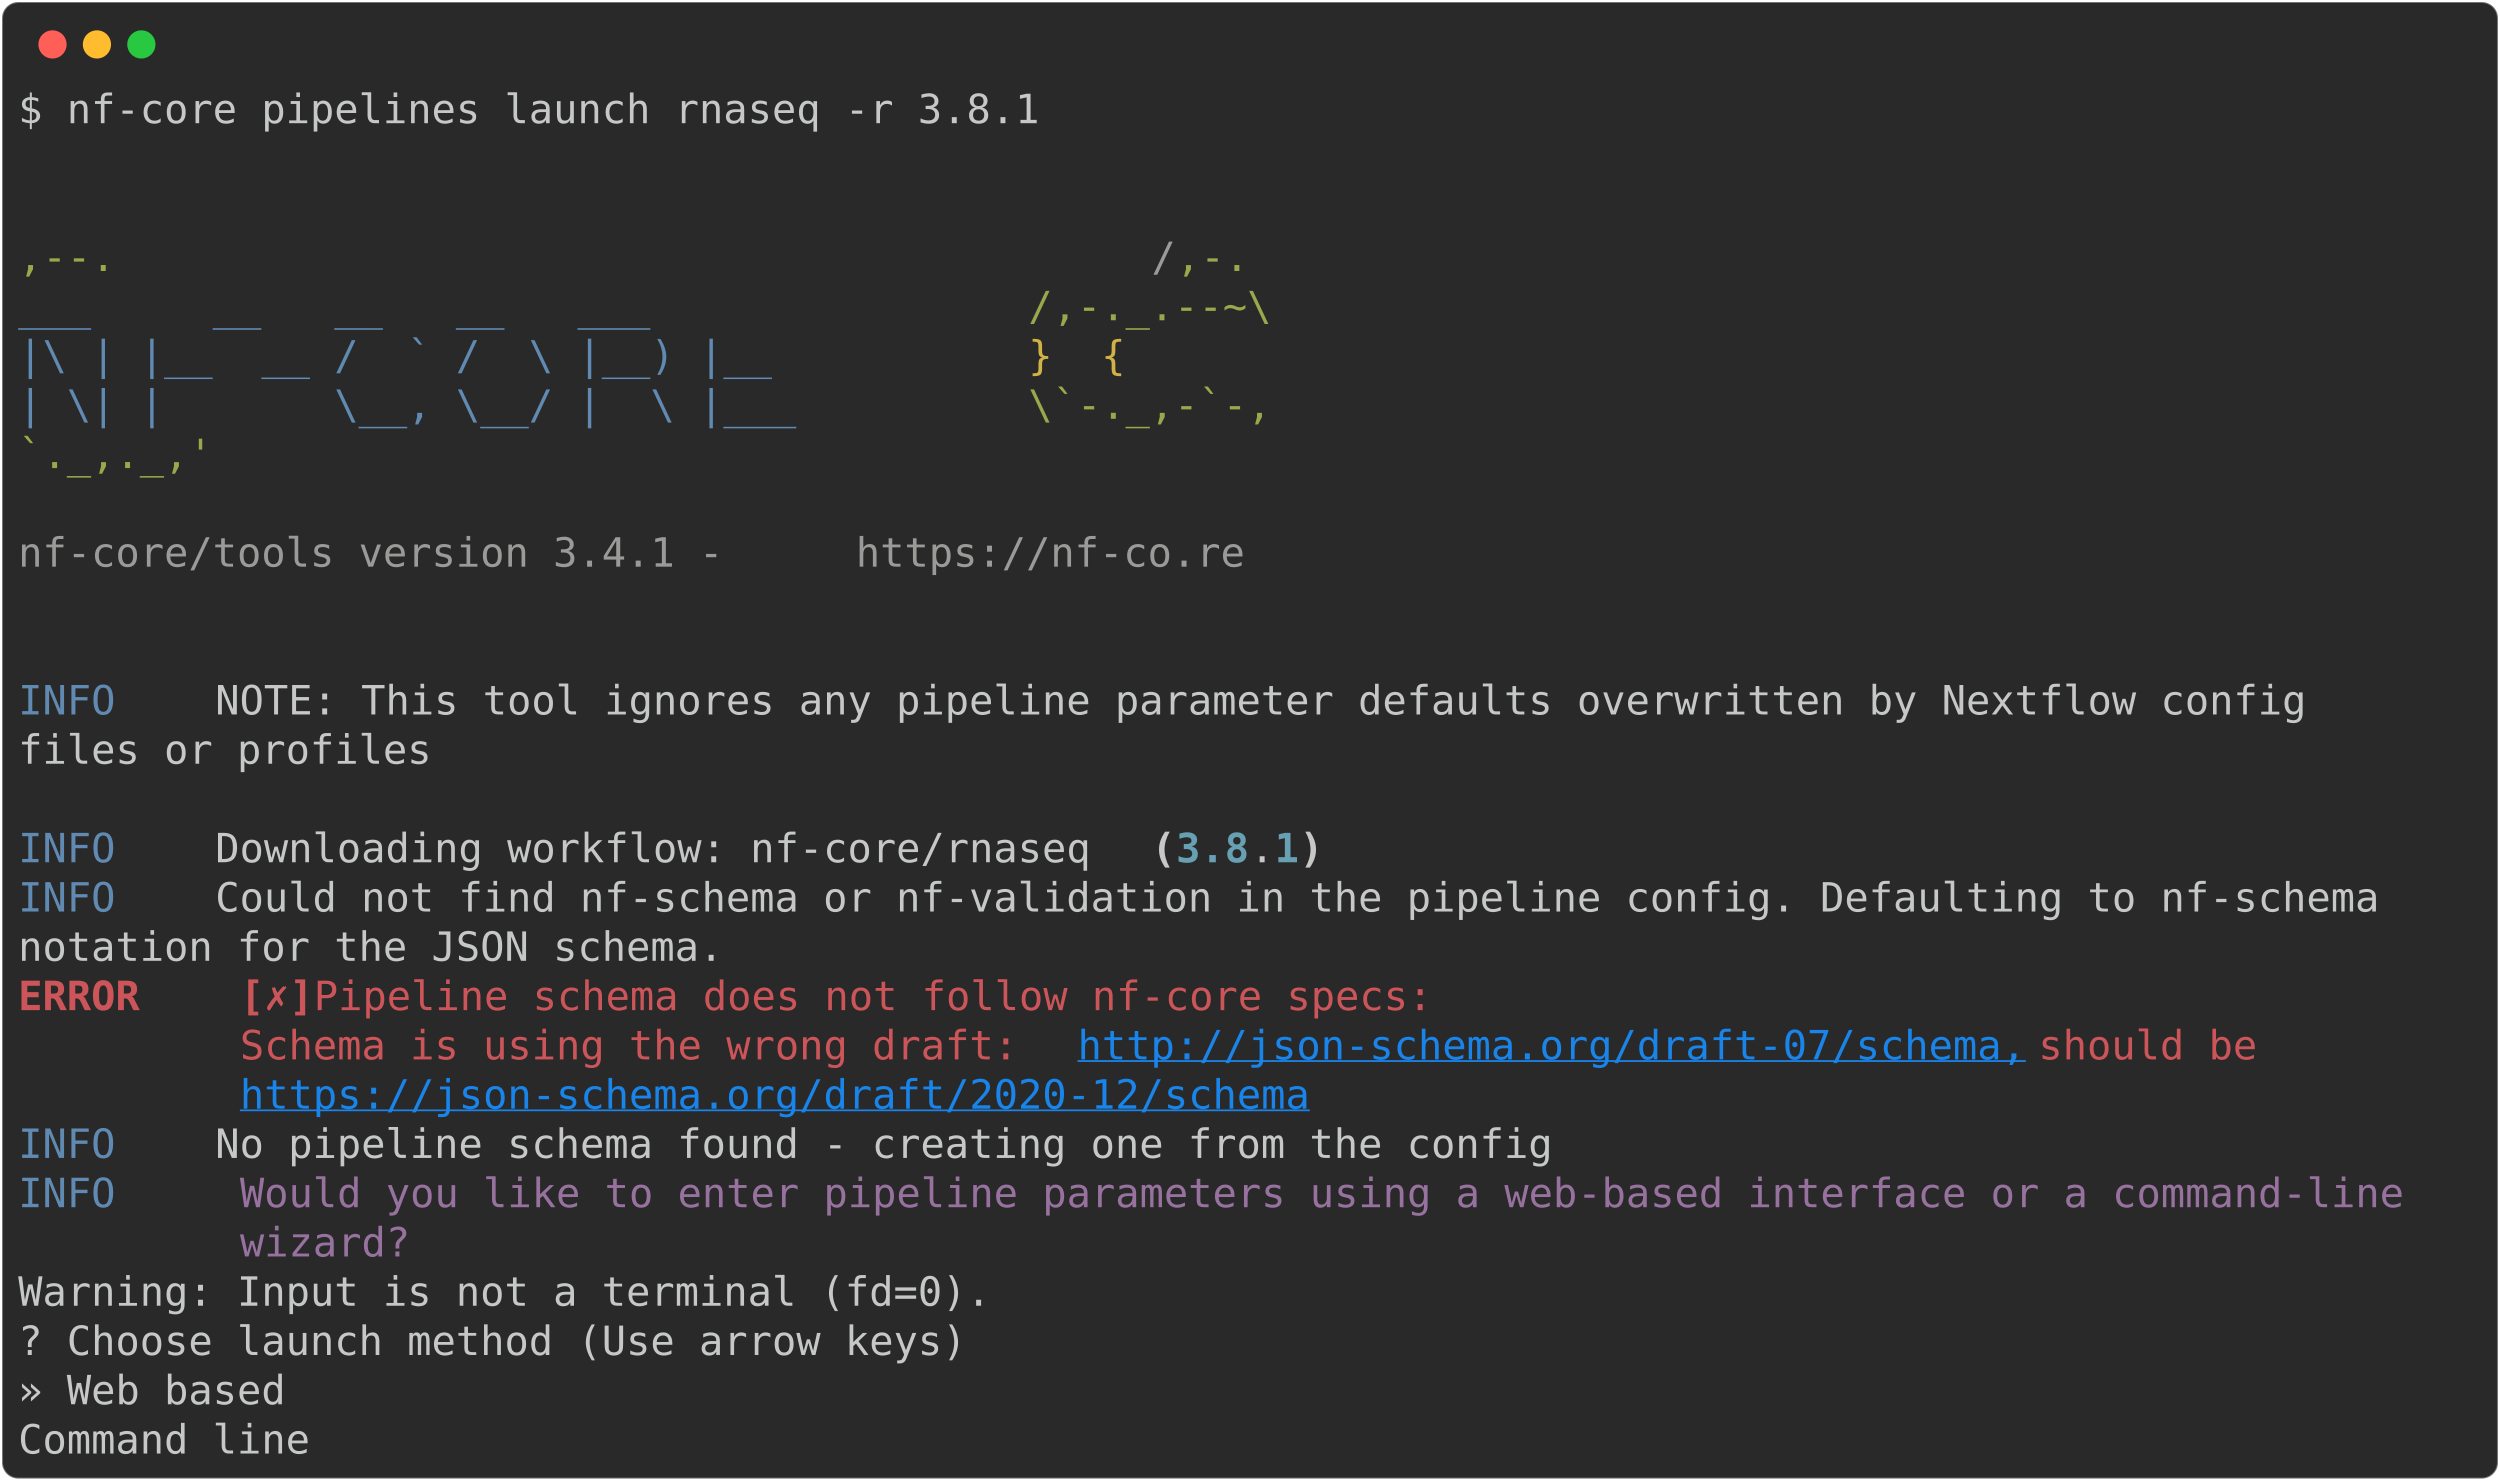
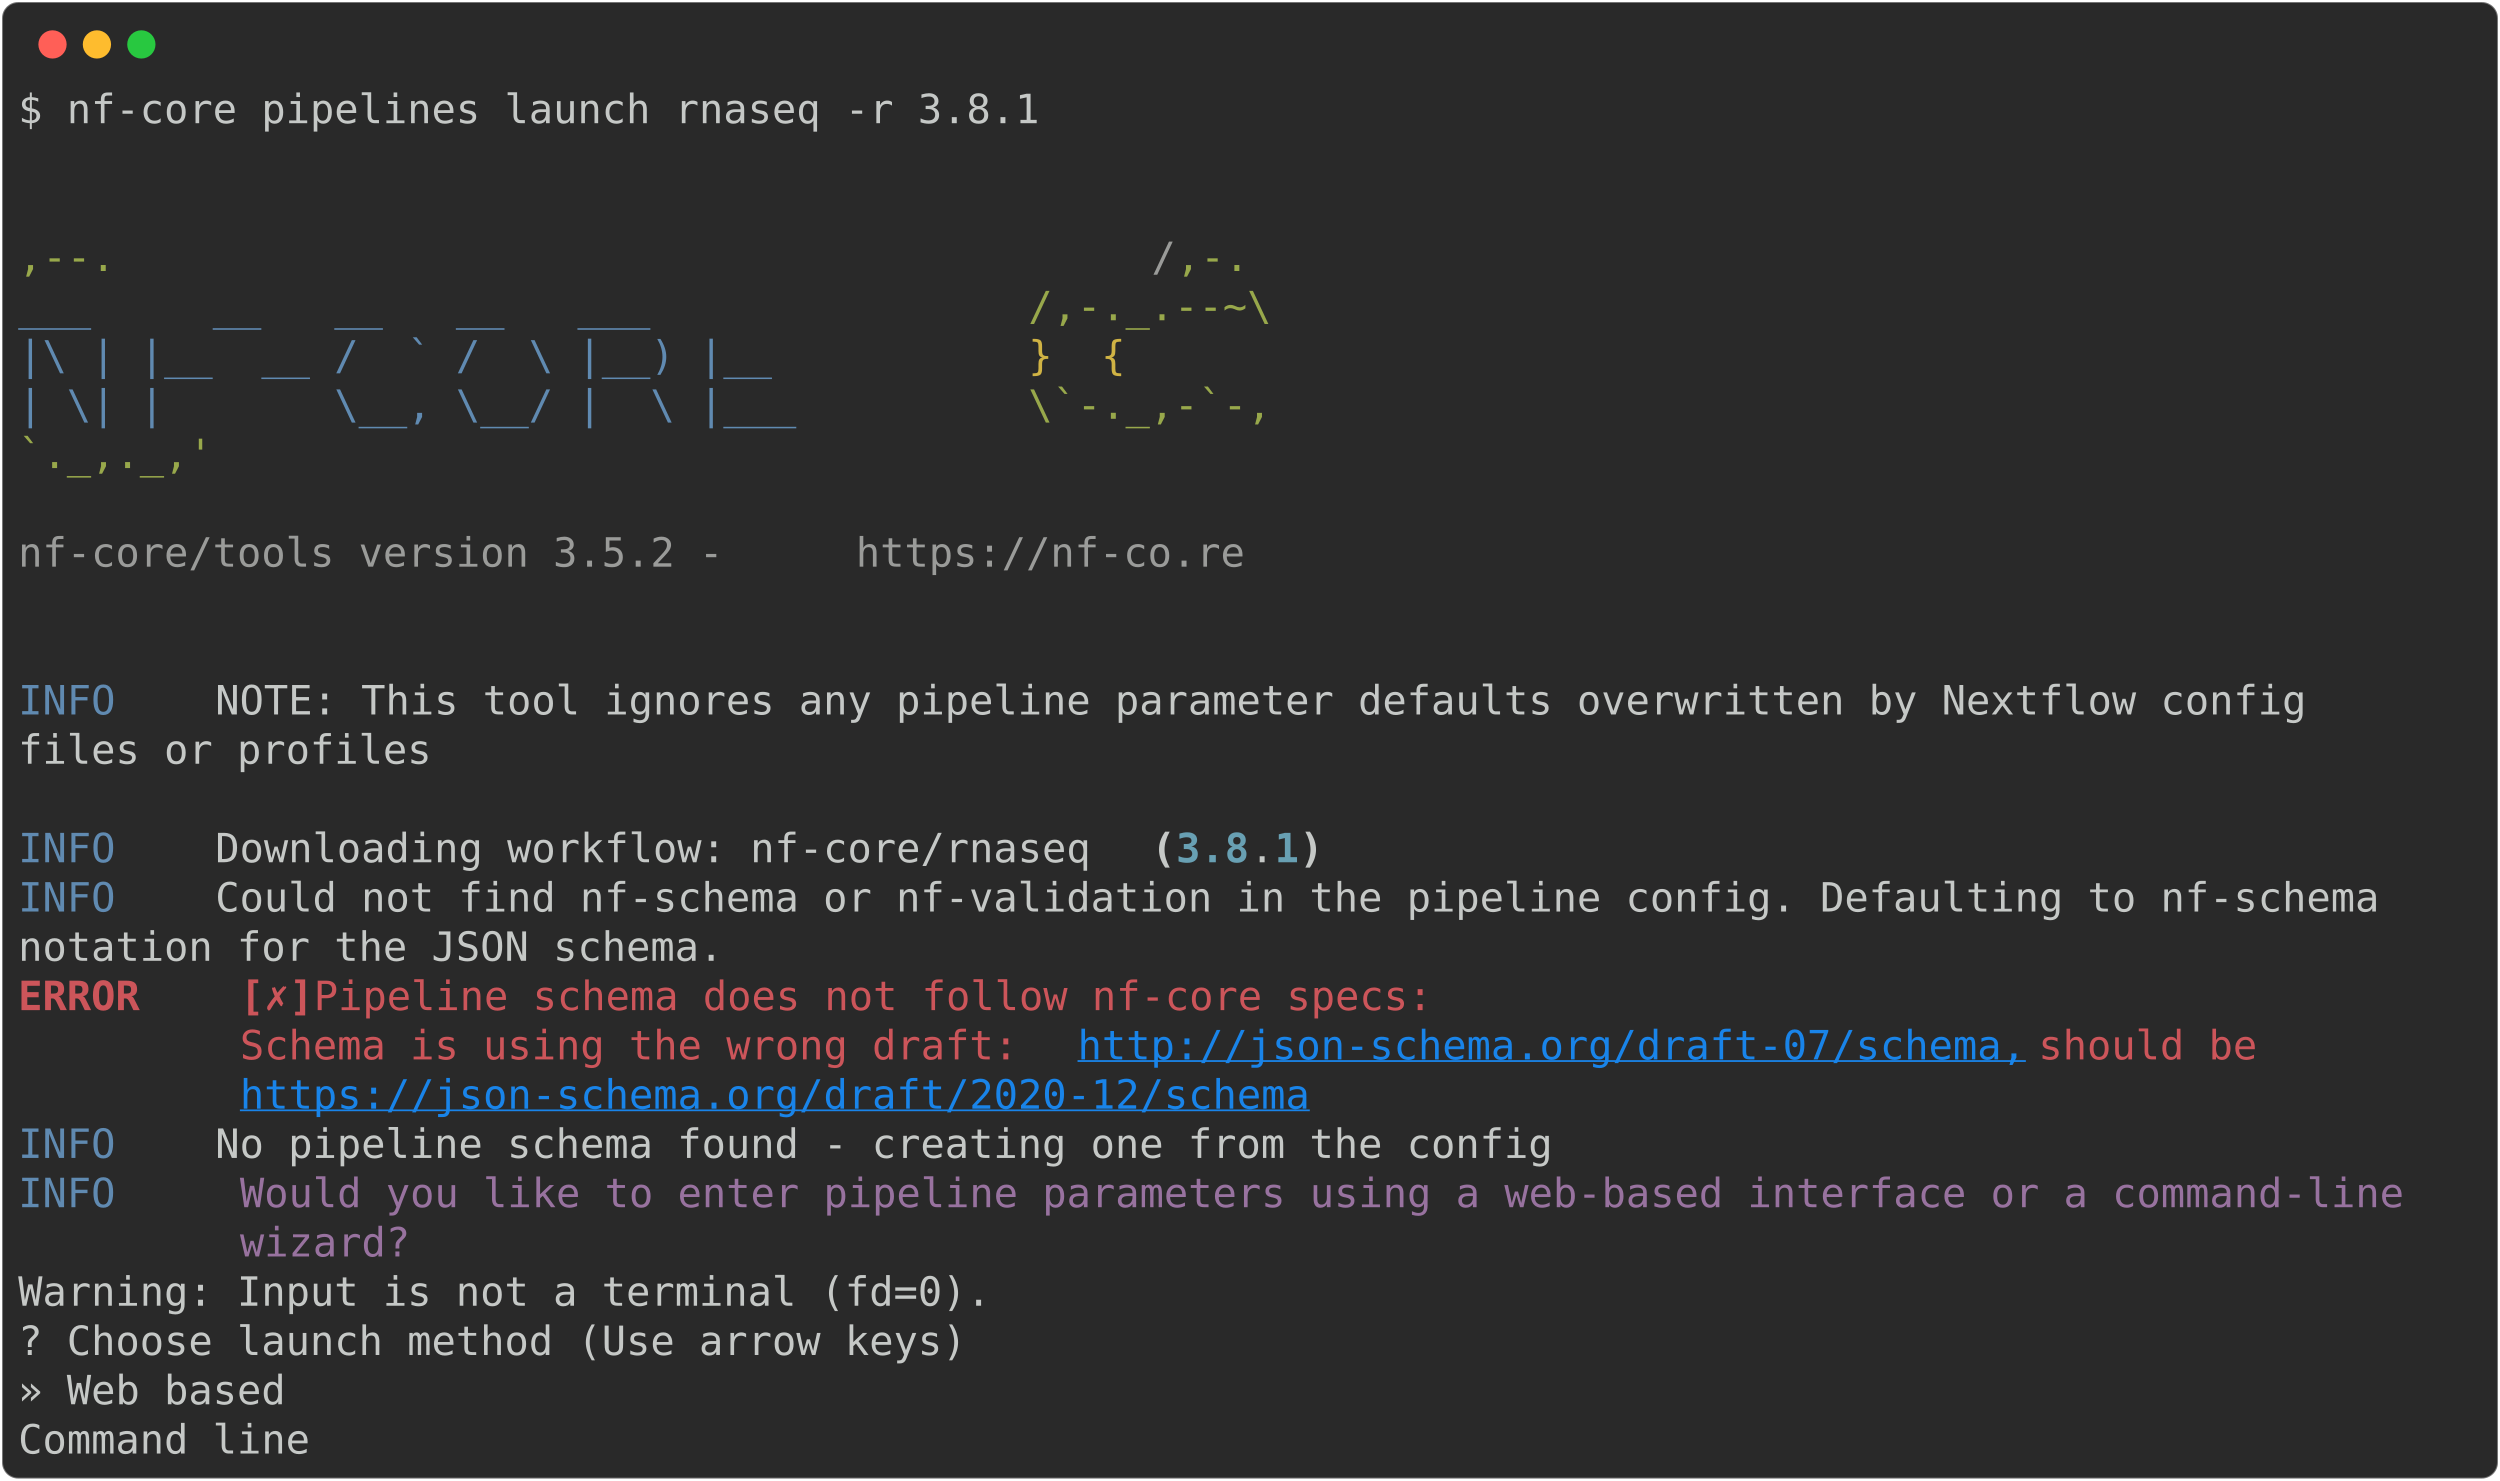
<svg xmlns="http://www.w3.org/2000/svg" class="rich-terminal" viewBox="0 0 1238 733.2">
  <style>

    @font-face {
        font-family: "Fira Code";
        src: local("FiraCode-Regular"),
                url("https://cdnjs.cloudflare.com/ajax/libs/firacode/6.2.0/woff2/FiraCode-Regular.woff2") format("woff2"),
                url("https://cdnjs.cloudflare.com/ajax/libs/firacode/6.2.0/woff/FiraCode-Regular.woff") format("woff");
        font-style: normal;
        font-weight: 400;
    }
    @font-face {
        font-family: "Fira Code";
        src: local("FiraCode-Bold"),
                url("https://cdnjs.cloudflare.com/ajax/libs/firacode/6.2.0/woff2/FiraCode-Bold.woff2") format("woff2"),
                url("https://cdnjs.cloudflare.com/ajax/libs/firacode/6.2.0/woff/FiraCode-Bold.woff") format("woff");
        font-style: bold;
        font-weight: 700;
    }

-     .terminal-2205326851-matrix {
+     .terminal-2679938565-matrix {
        font-family: Fira Code, monospace;
        font-size: 20px;
        line-height: 24.4px;
        font-variant-east-asian: full-width;
    }

-     .terminal-2205326851-title {
+     .terminal-2679938565-title {
        font-size: 18px;
        font-weight: bold;
        font-family: arial;
    }

-     .terminal-2205326851-r1 { fill: #c5c8c6 }
- .terminal-2205326851-r2 { fill: #98a84b }
- .terminal-2205326851-r3 { fill: #9a9b99 }
- .terminal-2205326851-r4 { fill: #608ab1 }
- .terminal-2205326851-r5 { fill: #d0b344 }
- .terminal-2205326851-r6 { fill: #c5c8c6;font-weight: bold }
- .terminal-2205326851-r7 { fill: #68a0b3;font-weight: bold }
- .terminal-2205326851-r8 { fill: #cc555a;font-weight: bold }
- .terminal-2205326851-r9 { fill: #cc555a }
- .terminal-2205326851-r10 { fill: #1984e9;text-decoration: underline; }
- .terminal-2205326851-r11 { fill: #98729f }
+     .terminal-2679938565-r1 { fill: #c5c8c6 }
+ .terminal-2679938565-r2 { fill: #98a84b }
+ .terminal-2679938565-r3 { fill: #9a9b99 }
+ .terminal-2679938565-r4 { fill: #608ab1 }
+ .terminal-2679938565-r5 { fill: #d0b344 }
+ .terminal-2679938565-r6 { fill: #c5c8c6;font-weight: bold }
+ .terminal-2679938565-r7 { fill: #68a0b3;font-weight: bold }
+ .terminal-2679938565-r8 { fill: #cc555a;font-weight: bold }
+ .terminal-2679938565-r9 { fill: #cc555a }
+ .terminal-2679938565-r10 { fill: #1984e9;text-decoration: underline; }
+ .terminal-2679938565-r11 { fill: #98729f }
    </style>
  <defs>
-     <clipPath id="terminal-2205326851-clip-terminal">
+     <clipPath id="terminal-2679938565-clip-terminal">
      <rect x="0" y="0" width="1219.0" height="682.2" />
    </clipPath>
-     <clipPath id="terminal-2205326851-line-0">
+     <clipPath id="terminal-2679938565-line-0">
      <rect x="0" y="1.5" width="1220" height="24.65" />
    </clipPath>
-     <clipPath id="terminal-2205326851-line-1">
+     <clipPath id="terminal-2679938565-line-1">
      <rect x="0" y="25.9" width="1220" height="24.65" />
    </clipPath>
-     <clipPath id="terminal-2205326851-line-2">
+     <clipPath id="terminal-2679938565-line-2">
      <rect x="0" y="50.3" width="1220" height="24.65" />
    </clipPath>
-     <clipPath id="terminal-2205326851-line-3">
+     <clipPath id="terminal-2679938565-line-3">
      <rect x="0" y="74.7" width="1220" height="24.65" />
    </clipPath>
-     <clipPath id="terminal-2205326851-line-4">
+     <clipPath id="terminal-2679938565-line-4">
      <rect x="0" y="99.1" width="1220" height="24.65" />
    </clipPath>
-     <clipPath id="terminal-2205326851-line-5">
+     <clipPath id="terminal-2679938565-line-5">
      <rect x="0" y="123.5" width="1220" height="24.65" />
    </clipPath>
-     <clipPath id="terminal-2205326851-line-6">
+     <clipPath id="terminal-2679938565-line-6">
      <rect x="0" y="147.9" width="1220" height="24.65" />
    </clipPath>
-     <clipPath id="terminal-2205326851-line-7">
+     <clipPath id="terminal-2679938565-line-7">
      <rect x="0" y="172.3" width="1220" height="24.65" />
    </clipPath>
-     <clipPath id="terminal-2205326851-line-8">
+     <clipPath id="terminal-2679938565-line-8">
      <rect x="0" y="196.7" width="1220" height="24.65" />
    </clipPath>
-     <clipPath id="terminal-2205326851-line-9">
+     <clipPath id="terminal-2679938565-line-9">
      <rect x="0" y="221.1" width="1220" height="24.65" />
    </clipPath>
-     <clipPath id="terminal-2205326851-line-10">
+     <clipPath id="terminal-2679938565-line-10">
      <rect x="0" y="245.5" width="1220" height="24.65" />
    </clipPath>
-     <clipPath id="terminal-2205326851-line-11">
+     <clipPath id="terminal-2679938565-line-11">
      <rect x="0" y="269.9" width="1220" height="24.65" />
    </clipPath>
-     <clipPath id="terminal-2205326851-line-12">
+     <clipPath id="terminal-2679938565-line-12">
      <rect x="0" y="294.3" width="1220" height="24.65" />
    </clipPath>
-     <clipPath id="terminal-2205326851-line-13">
+     <clipPath id="terminal-2679938565-line-13">
      <rect x="0" y="318.7" width="1220" height="24.65" />
    </clipPath>
-     <clipPath id="terminal-2205326851-line-14">
+     <clipPath id="terminal-2679938565-line-14">
      <rect x="0" y="343.1" width="1220" height="24.65" />
    </clipPath>
-     <clipPath id="terminal-2205326851-line-15">
+     <clipPath id="terminal-2679938565-line-15">
      <rect x="0" y="367.5" width="1220" height="24.65" />
    </clipPath>
-     <clipPath id="terminal-2205326851-line-16">
+     <clipPath id="terminal-2679938565-line-16">
      <rect x="0" y="391.9" width="1220" height="24.65" />
    </clipPath>
-     <clipPath id="terminal-2205326851-line-17">
+     <clipPath id="terminal-2679938565-line-17">
      <rect x="0" y="416.3" width="1220" height="24.65" />
    </clipPath>
-     <clipPath id="terminal-2205326851-line-18">
+     <clipPath id="terminal-2679938565-line-18">
      <rect x="0" y="440.7" width="1220" height="24.65" />
    </clipPath>
-     <clipPath id="terminal-2205326851-line-19">
+     <clipPath id="terminal-2679938565-line-19">
      <rect x="0" y="465.1" width="1220" height="24.65" />
    </clipPath>
-     <clipPath id="terminal-2205326851-line-20">
+     <clipPath id="terminal-2679938565-line-20">
      <rect x="0" y="489.5" width="1220" height="24.65" />
    </clipPath>
-     <clipPath id="terminal-2205326851-line-21">
+     <clipPath id="terminal-2679938565-line-21">
      <rect x="0" y="513.9" width="1220" height="24.65" />
    </clipPath>
-     <clipPath id="terminal-2205326851-line-22">
+     <clipPath id="terminal-2679938565-line-22">
      <rect x="0" y="538.3" width="1220" height="24.65" />
    </clipPath>
-     <clipPath id="terminal-2205326851-line-23">
+     <clipPath id="terminal-2679938565-line-23">
      <rect x="0" y="562.7" width="1220" height="24.65" />
    </clipPath>
-     <clipPath id="terminal-2205326851-line-24">
+     <clipPath id="terminal-2679938565-line-24">
      <rect x="0" y="587.1" width="1220" height="24.65" />
    </clipPath>
-     <clipPath id="terminal-2205326851-line-25">
+     <clipPath id="terminal-2679938565-line-25">
      <rect x="0" y="611.5" width="1220" height="24.65" />
    </clipPath>
-     <clipPath id="terminal-2205326851-line-26">
+     <clipPath id="terminal-2679938565-line-26">
      <rect x="0" y="635.9" width="1220" height="24.65" />
    </clipPath>
  </defs>
  <rect fill="#292929" stroke="rgba(255,255,255,0.35)" stroke-width="1" x="1" y="1" width="1236" height="731.2" rx="8" />
  <g transform="translate(26,22)">
    <circle cx="0" cy="0" r="7" fill="#ff5f57" />
    <circle cx="22" cy="0" r="7" fill="#febc2e" />
    <circle cx="44" cy="0" r="7" fill="#28c840" />
  </g>
-   <g transform="translate(9, 41)" clip-path="url(#terminal-2205326851-clip-terminal)">
-     <g class="terminal-2205326851-matrix">
-       <text class="terminal-2205326851-r1" x="0" y="20" textLength="512.4" clip-path="url(#terminal-2205326851-line-0)">$ nf-core pipelines launch rnaseq -r 3.8.1</text>
-       <text class="terminal-2205326851-r1" x="1220" y="20" textLength="12.2" clip-path="url(#terminal-2205326851-line-0)">
- </text>
-       <text class="terminal-2205326851-r1" x="1220" y="44.4" textLength="12.2" clip-path="url(#terminal-2205326851-line-1)">
- </text>
-       <text class="terminal-2205326851-r1" x="1220" y="68.8" textLength="12.2" clip-path="url(#terminal-2205326851-line-2)">
- </text>
-       <text class="terminal-2205326851-r2" x="0" y="93.2" textLength="561.2" clip-path="url(#terminal-2205326851-line-3)">                                          ,--.</text>
-       <text class="terminal-2205326851-r3" x="561.2" y="93.2" textLength="12.2" clip-path="url(#terminal-2205326851-line-3)">/</text>
-       <text class="terminal-2205326851-r2" x="573.4" y="93.2" textLength="36.6" clip-path="url(#terminal-2205326851-line-3)">,-.</text>
-       <text class="terminal-2205326851-r1" x="1220" y="93.2" textLength="12.2" clip-path="url(#terminal-2205326851-line-3)">
- </text>
-       <text class="terminal-2205326851-r4" x="0" y="117.6" textLength="500.2" clip-path="url(#terminal-2205326851-line-4)">          ___     __   __   __   ___     </text>
-       <text class="terminal-2205326851-r2" x="500.2" y="117.6" textLength="134.2" clip-path="url(#terminal-2205326851-line-4)">/,-._.--~\ </text>
-       <text class="terminal-2205326851-r1" x="1220" y="117.6" textLength="12.2" clip-path="url(#terminal-2205326851-line-4)">
- </text>
-       <text class="terminal-2205326851-r4" x="0" y="142" textLength="500.2" clip-path="url(#terminal-2205326851-line-5)">    |\ | |__  __ /  ` /  \ |__) |__      </text>
-       <text class="terminal-2205326851-r5" x="500.2" y="142" textLength="85.4" clip-path="url(#terminal-2205326851-line-5)">   }  {</text>
-       <text class="terminal-2205326851-r1" x="1220" y="142" textLength="12.2" clip-path="url(#terminal-2205326851-line-5)">
- </text>
-       <text class="terminal-2205326851-r4" x="0" y="166.4" textLength="500.2" clip-path="url(#terminal-2205326851-line-6)">    | \| |       \__, \__/ |  \ |___     </text>
-       <text class="terminal-2205326851-r2" x="500.2" y="166.4" textLength="122" clip-path="url(#terminal-2205326851-line-6)">\`-._,-`-,</text>
-       <text class="terminal-2205326851-r1" x="1220" y="166.4" textLength="12.2" clip-path="url(#terminal-2205326851-line-6)">
- </text>
-       <text class="terminal-2205326851-r2" x="0" y="190.8" textLength="610" clip-path="url(#terminal-2205326851-line-7)">                                          `._,._,'</text>
-       <text class="terminal-2205326851-r1" x="1220" y="190.8" textLength="12.2" clip-path="url(#terminal-2205326851-line-7)">
- </text>
-       <text class="terminal-2205326851-r1" x="1220" y="215.2" textLength="12.2" clip-path="url(#terminal-2205326851-line-8)">
- </text>
-       <text class="terminal-2205326851-r3" x="0" y="239.6" textLength="414.8" clip-path="url(#terminal-2205326851-line-9)">    nf-core/tools version 3.4.1 - </text>
-       <text class="terminal-2205326851-r3" x="414.8" y="239.6" textLength="195.2" clip-path="url(#terminal-2205326851-line-9)">https://nf-co.re</text>
-       <text class="terminal-2205326851-r1" x="1220" y="239.6" textLength="12.2" clip-path="url(#terminal-2205326851-line-9)">
- </text>
-       <text class="terminal-2205326851-r1" x="1220" y="264" textLength="12.2" clip-path="url(#terminal-2205326851-line-10)">
- </text>
-       <text class="terminal-2205326851-r1" x="1220" y="288.4" textLength="12.2" clip-path="url(#terminal-2205326851-line-11)">
- </text>
-       <text class="terminal-2205326851-r4" x="0" y="312.8" textLength="97.6" clip-path="url(#terminal-2205326851-line-12)">INFO    </text>
-       <text class="terminal-2205326851-r1" x="97.6" y="312.8" textLength="1122.4" clip-path="url(#terminal-2205326851-line-12)"> NOTE: This tool ignores any pipeline parameter defaults overwritten by Nextflow config     </text>
-       <text class="terminal-2205326851-r1" x="1220" y="312.8" textLength="12.2" clip-path="url(#terminal-2205326851-line-12)">
- </text>
-       <text class="terminal-2205326851-r1" x="0" y="337.2" textLength="1220" clip-path="url(#terminal-2205326851-line-13)">         files or profiles                                                                          </text>
-       <text class="terminal-2205326851-r1" x="1220" y="337.2" textLength="12.2" clip-path="url(#terminal-2205326851-line-13)">
- </text>
-       <text class="terminal-2205326851-r1" x="1220" y="361.6" textLength="12.2" clip-path="url(#terminal-2205326851-line-14)">
- </text>
-       <text class="terminal-2205326851-r4" x="0" y="386" textLength="97.6" clip-path="url(#terminal-2205326851-line-15)">INFO    </text>
-       <text class="terminal-2205326851-r1" x="97.6" y="386" textLength="463.6" clip-path="url(#terminal-2205326851-line-15)"> Downloading workflow: nf-core/rnaseq </text>
-       <text class="terminal-2205326851-r6" x="561.2" y="386" textLength="12.2" clip-path="url(#terminal-2205326851-line-15)">(</text>
-       <text class="terminal-2205326851-r7" x="573.4" y="386" textLength="36.6" clip-path="url(#terminal-2205326851-line-15)">3.8</text>
-       <text class="terminal-2205326851-r1" x="610" y="386" textLength="12.2" clip-path="url(#terminal-2205326851-line-15)">.</text>
-       <text class="terminal-2205326851-r7" x="622.2" y="386" textLength="12.2" clip-path="url(#terminal-2205326851-line-15)">1</text>
-       <text class="terminal-2205326851-r6" x="634.4" y="386" textLength="12.2" clip-path="url(#terminal-2205326851-line-15)">)</text>
-       <text class="terminal-2205326851-r1" x="1220" y="386" textLength="12.2" clip-path="url(#terminal-2205326851-line-15)">
- </text>
-       <text class="terminal-2205326851-r4" x="0" y="410.4" textLength="97.6" clip-path="url(#terminal-2205326851-line-16)">INFO    </text>
-       <text class="terminal-2205326851-r1" x="97.6" y="410.4" textLength="1122.4" clip-path="url(#terminal-2205326851-line-16)"> Could not find nf-schema or nf-validation in the pipeline config. Defaulting to nf-schema  </text>
-       <text class="terminal-2205326851-r1" x="1220" y="410.4" textLength="12.2" clip-path="url(#terminal-2205326851-line-16)">
- </text>
-       <text class="terminal-2205326851-r1" x="0" y="434.8" textLength="1220" clip-path="url(#terminal-2205326851-line-17)">         notation for the JSON schema.                                                              </text>
-       <text class="terminal-2205326851-r1" x="1220" y="434.8" textLength="12.2" clip-path="url(#terminal-2205326851-line-17)">
- </text>
-       <text class="terminal-2205326851-r8" x="0" y="459.2" textLength="97.6" clip-path="url(#terminal-2205326851-line-18)">ERROR   </text>
-       <text class="terminal-2205326851-r8" x="109.8" y="459.2" textLength="12.2" clip-path="url(#terminal-2205326851-line-18)">[</text>
-       <text class="terminal-2205326851-r9" x="122" y="459.2" textLength="12.2" clip-path="url(#terminal-2205326851-line-18)">✗</text>
-       <text class="terminal-2205326851-r8" x="134.2" y="459.2" textLength="12.2" clip-path="url(#terminal-2205326851-line-18)">]</text>
-       <text class="terminal-2205326851-r9" x="146.4" y="459.2" textLength="573.4" clip-path="url(#terminal-2205326851-line-18)"> Pipeline schema does not follow nf-core specs:</text>
-       <text class="terminal-2205326851-r1" x="1220" y="459.2" textLength="12.2" clip-path="url(#terminal-2205326851-line-18)">
- </text>
-       <text class="terminal-2205326851-r9" x="109.8" y="483.6" textLength="414.8" clip-path="url(#terminal-2205326851-line-19)"> Schema is using the wrong draft: </text>
-       <text class="terminal-2205326851-r10" x="524.6" y="483.6" textLength="475.8" clip-path="url(#terminal-2205326851-line-19)">http://json-schema.org/draft-07/schema,</text>
-       <text class="terminal-2205326851-r9" x="1000.4" y="483.6" textLength="134.2" clip-path="url(#terminal-2205326851-line-19)"> should be </text>
-       <text class="terminal-2205326851-r1" x="1220" y="483.6" textLength="12.2" clip-path="url(#terminal-2205326851-line-19)">
- </text>
-       <text class="terminal-2205326851-r10" x="109.8" y="508" textLength="536.8" clip-path="url(#terminal-2205326851-line-20)">https://json-schema.org/draft/2020-12/schema</text>
-       <text class="terminal-2205326851-r1" x="1220" y="508" textLength="12.2" clip-path="url(#terminal-2205326851-line-20)">
- </text>
-       <text class="terminal-2205326851-r4" x="0" y="532.4" textLength="97.6" clip-path="url(#terminal-2205326851-line-21)">INFO    </text>
-       <text class="terminal-2205326851-r1" x="97.6" y="532.4" textLength="1122.4" clip-path="url(#terminal-2205326851-line-21)"> No pipeline schema found - creating one from the config                                    </text>
-       <text class="terminal-2205326851-r1" x="1220" y="532.4" textLength="12.2" clip-path="url(#terminal-2205326851-line-21)">
- </text>
-       <text class="terminal-2205326851-r4" x="0" y="556.8" textLength="97.6" clip-path="url(#terminal-2205326851-line-22)">INFO    </text>
-       <text class="terminal-2205326851-r11" x="109.8" y="556.8" textLength="1098" clip-path="url(#terminal-2205326851-line-22)">Would you like to enter pipeline parameters using a web-based interface or a command-line </text>
-       <text class="terminal-2205326851-r1" x="1220" y="556.8" textLength="12.2" clip-path="url(#terminal-2205326851-line-22)">
- </text>
-       <text class="terminal-2205326851-r11" x="109.8" y="581.2" textLength="85.4" clip-path="url(#terminal-2205326851-line-23)">wizard?</text>
-       <text class="terminal-2205326851-r1" x="1220" y="581.2" textLength="12.2" clip-path="url(#terminal-2205326851-line-23)">
- </text>
-       <text class="terminal-2205326851-r1" x="0" y="605.6" textLength="488" clip-path="url(#terminal-2205326851-line-24)">Warning: Input is not a terminal (fd=0).</text>
-       <text class="terminal-2205326851-r1" x="1220" y="605.6" textLength="12.2" clip-path="url(#terminal-2205326851-line-24)">
- </text>
-       <text class="terminal-2205326851-r1" x="0" y="630" textLength="475.8" clip-path="url(#terminal-2205326851-line-25)">? Choose launch method (Use arrow keys)</text>
-       <text class="terminal-2205326851-r1" x="1220" y="630" textLength="12.2" clip-path="url(#terminal-2205326851-line-25)">
- </text>
-       <text class="terminal-2205326851-r1" x="0" y="654.4" textLength="146.4" clip-path="url(#terminal-2205326851-line-26)"> » Web based</text>
-       <text class="terminal-2205326851-r1" x="1220" y="654.4" textLength="12.2" clip-path="url(#terminal-2205326851-line-26)">
- </text>
-       <text class="terminal-2205326851-r1" x="0" y="678.8" textLength="183" clip-path="url(#terminal-2205326851-line-27)">   Command line</text>
-       <text class="terminal-2205326851-r1" x="1220" y="678.8" textLength="12.2" clip-path="url(#terminal-2205326851-line-27)">
+   <g transform="translate(9, 41)" clip-path="url(#terminal-2679938565-clip-terminal)">
+     <g class="terminal-2679938565-matrix">
+       <text class="terminal-2679938565-r1" x="0" y="20" textLength="512.4" clip-path="url(#terminal-2679938565-line-0)">$ nf-core pipelines launch rnaseq -r 3.8.1</text>
+       <text class="terminal-2679938565-r1" x="1220" y="20" textLength="12.2" clip-path="url(#terminal-2679938565-line-0)">
+ </text>
+       <text class="terminal-2679938565-r1" x="1220" y="44.4" textLength="12.2" clip-path="url(#terminal-2679938565-line-1)">
+ </text>
+       <text class="terminal-2679938565-r1" x="1220" y="68.8" textLength="12.2" clip-path="url(#terminal-2679938565-line-2)">
+ </text>
+       <text class="terminal-2679938565-r2" x="0" y="93.2" textLength="561.2" clip-path="url(#terminal-2679938565-line-3)">                                          ,--.</text>
+       <text class="terminal-2679938565-r3" x="561.2" y="93.2" textLength="12.2" clip-path="url(#terminal-2679938565-line-3)">/</text>
+       <text class="terminal-2679938565-r2" x="573.4" y="93.2" textLength="36.6" clip-path="url(#terminal-2679938565-line-3)">,-.</text>
+       <text class="terminal-2679938565-r1" x="1220" y="93.2" textLength="12.2" clip-path="url(#terminal-2679938565-line-3)">
+ </text>
+       <text class="terminal-2679938565-r4" x="0" y="117.6" textLength="500.2" clip-path="url(#terminal-2679938565-line-4)">          ___     __   __   __   ___     </text>
+       <text class="terminal-2679938565-r2" x="500.2" y="117.6" textLength="134.2" clip-path="url(#terminal-2679938565-line-4)">/,-._.--~\ </text>
+       <text class="terminal-2679938565-r1" x="1220" y="117.6" textLength="12.2" clip-path="url(#terminal-2679938565-line-4)">
+ </text>
+       <text class="terminal-2679938565-r4" x="0" y="142" textLength="500.2" clip-path="url(#terminal-2679938565-line-5)">    |\ | |__  __ /  ` /  \ |__) |__      </text>
+       <text class="terminal-2679938565-r5" x="500.2" y="142" textLength="85.4" clip-path="url(#terminal-2679938565-line-5)">   }  {</text>
+       <text class="terminal-2679938565-r1" x="1220" y="142" textLength="12.2" clip-path="url(#terminal-2679938565-line-5)">
+ </text>
+       <text class="terminal-2679938565-r4" x="0" y="166.4" textLength="500.2" clip-path="url(#terminal-2679938565-line-6)">    | \| |       \__, \__/ |  \ |___     </text>
+       <text class="terminal-2679938565-r2" x="500.2" y="166.4" textLength="122" clip-path="url(#terminal-2679938565-line-6)">\`-._,-`-,</text>
+       <text class="terminal-2679938565-r1" x="1220" y="166.4" textLength="12.2" clip-path="url(#terminal-2679938565-line-6)">
+ </text>
+       <text class="terminal-2679938565-r2" x="0" y="190.8" textLength="610" clip-path="url(#terminal-2679938565-line-7)">                                          `._,._,'</text>
+       <text class="terminal-2679938565-r1" x="1220" y="190.8" textLength="12.2" clip-path="url(#terminal-2679938565-line-7)">
+ </text>
+       <text class="terminal-2679938565-r1" x="1220" y="215.2" textLength="12.2" clip-path="url(#terminal-2679938565-line-8)">
+ </text>
+       <text class="terminal-2679938565-r3" x="0" y="239.6" textLength="414.8" clip-path="url(#terminal-2679938565-line-9)">    nf-core/tools version 3.5.2 - </text>
+       <text class="terminal-2679938565-r3" x="414.8" y="239.6" textLength="195.2" clip-path="url(#terminal-2679938565-line-9)">https://nf-co.re</text>
+       <text class="terminal-2679938565-r1" x="1220" y="239.6" textLength="12.2" clip-path="url(#terminal-2679938565-line-9)">
+ </text>
+       <text class="terminal-2679938565-r1" x="1220" y="264" textLength="12.2" clip-path="url(#terminal-2679938565-line-10)">
+ </text>
+       <text class="terminal-2679938565-r1" x="1220" y="288.4" textLength="12.2" clip-path="url(#terminal-2679938565-line-11)">
+ </text>
+       <text class="terminal-2679938565-r4" x="0" y="312.8" textLength="97.6" clip-path="url(#terminal-2679938565-line-12)">INFO    </text>
+       <text class="terminal-2679938565-r1" x="97.6" y="312.8" textLength="1122.4" clip-path="url(#terminal-2679938565-line-12)"> NOTE: This tool ignores any pipeline parameter defaults overwritten by Nextflow config     </text>
+       <text class="terminal-2679938565-r1" x="1220" y="312.8" textLength="12.2" clip-path="url(#terminal-2679938565-line-12)">
+ </text>
+       <text class="terminal-2679938565-r1" x="0" y="337.2" textLength="1220" clip-path="url(#terminal-2679938565-line-13)">         files or profiles                                                                          </text>
+       <text class="terminal-2679938565-r1" x="1220" y="337.2" textLength="12.2" clip-path="url(#terminal-2679938565-line-13)">
+ </text>
+       <text class="terminal-2679938565-r1" x="1220" y="361.6" textLength="12.2" clip-path="url(#terminal-2679938565-line-14)">
+ </text>
+       <text class="terminal-2679938565-r4" x="0" y="386" textLength="97.6" clip-path="url(#terminal-2679938565-line-15)">INFO    </text>
+       <text class="terminal-2679938565-r1" x="97.6" y="386" textLength="463.6" clip-path="url(#terminal-2679938565-line-15)"> Downloading workflow: nf-core/rnaseq </text>
+       <text class="terminal-2679938565-r6" x="561.2" y="386" textLength="12.2" clip-path="url(#terminal-2679938565-line-15)">(</text>
+       <text class="terminal-2679938565-r7" x="573.4" y="386" textLength="36.6" clip-path="url(#terminal-2679938565-line-15)">3.8</text>
+       <text class="terminal-2679938565-r1" x="610" y="386" textLength="12.2" clip-path="url(#terminal-2679938565-line-15)">.</text>
+       <text class="terminal-2679938565-r7" x="622.2" y="386" textLength="12.2" clip-path="url(#terminal-2679938565-line-15)">1</text>
+       <text class="terminal-2679938565-r6" x="634.4" y="386" textLength="12.2" clip-path="url(#terminal-2679938565-line-15)">)</text>
+       <text class="terminal-2679938565-r1" x="1220" y="386" textLength="12.2" clip-path="url(#terminal-2679938565-line-15)">
+ </text>
+       <text class="terminal-2679938565-r4" x="0" y="410.4" textLength="97.6" clip-path="url(#terminal-2679938565-line-16)">INFO    </text>
+       <text class="terminal-2679938565-r1" x="97.6" y="410.4" textLength="1122.4" clip-path="url(#terminal-2679938565-line-16)"> Could not find nf-schema or nf-validation in the pipeline config. Defaulting to nf-schema  </text>
+       <text class="terminal-2679938565-r1" x="1220" y="410.4" textLength="12.2" clip-path="url(#terminal-2679938565-line-16)">
+ </text>
+       <text class="terminal-2679938565-r1" x="0" y="434.8" textLength="1220" clip-path="url(#terminal-2679938565-line-17)">         notation for the JSON schema.                                                              </text>
+       <text class="terminal-2679938565-r1" x="1220" y="434.8" textLength="12.2" clip-path="url(#terminal-2679938565-line-17)">
+ </text>
+       <text class="terminal-2679938565-r8" x="0" y="459.2" textLength="97.6" clip-path="url(#terminal-2679938565-line-18)">ERROR   </text>
+       <text class="terminal-2679938565-r8" x="109.8" y="459.2" textLength="12.2" clip-path="url(#terminal-2679938565-line-18)">[</text>
+       <text class="terminal-2679938565-r9" x="122" y="459.2" textLength="12.2" clip-path="url(#terminal-2679938565-line-18)">✗</text>
+       <text class="terminal-2679938565-r8" x="134.2" y="459.2" textLength="12.2" clip-path="url(#terminal-2679938565-line-18)">]</text>
+       <text class="terminal-2679938565-r9" x="146.4" y="459.2" textLength="573.4" clip-path="url(#terminal-2679938565-line-18)"> Pipeline schema does not follow nf-core specs:</text>
+       <text class="terminal-2679938565-r1" x="1220" y="459.2" textLength="12.2" clip-path="url(#terminal-2679938565-line-18)">
+ </text>
+       <text class="terminal-2679938565-r9" x="109.8" y="483.6" textLength="414.8" clip-path="url(#terminal-2679938565-line-19)"> Schema is using the wrong draft: </text>
+       <text class="terminal-2679938565-r10" x="524.6" y="483.6" textLength="475.8" clip-path="url(#terminal-2679938565-line-19)">http://json-schema.org/draft-07/schema,</text>
+       <text class="terminal-2679938565-r9" x="1000.4" y="483.6" textLength="134.2" clip-path="url(#terminal-2679938565-line-19)"> should be </text>
+       <text class="terminal-2679938565-r1" x="1220" y="483.6" textLength="12.2" clip-path="url(#terminal-2679938565-line-19)">
+ </text>
+       <text class="terminal-2679938565-r10" x="109.8" y="508" textLength="536.8" clip-path="url(#terminal-2679938565-line-20)">https://json-schema.org/draft/2020-12/schema</text>
+       <text class="terminal-2679938565-r1" x="1220" y="508" textLength="12.2" clip-path="url(#terminal-2679938565-line-20)">
+ </text>
+       <text class="terminal-2679938565-r4" x="0" y="532.4" textLength="97.6" clip-path="url(#terminal-2679938565-line-21)">INFO    </text>
+       <text class="terminal-2679938565-r1" x="97.6" y="532.4" textLength="1122.4" clip-path="url(#terminal-2679938565-line-21)"> No pipeline schema found - creating one from the config                                    </text>
+       <text class="terminal-2679938565-r1" x="1220" y="532.4" textLength="12.2" clip-path="url(#terminal-2679938565-line-21)">
+ </text>
+       <text class="terminal-2679938565-r4" x="0" y="556.8" textLength="97.6" clip-path="url(#terminal-2679938565-line-22)">INFO    </text>
+       <text class="terminal-2679938565-r11" x="109.8" y="556.8" textLength="1098" clip-path="url(#terminal-2679938565-line-22)">Would you like to enter pipeline parameters using a web-based interface or a command-line </text>
+       <text class="terminal-2679938565-r1" x="1220" y="556.8" textLength="12.2" clip-path="url(#terminal-2679938565-line-22)">
+ </text>
+       <text class="terminal-2679938565-r11" x="109.8" y="581.2" textLength="85.4" clip-path="url(#terminal-2679938565-line-23)">wizard?</text>
+       <text class="terminal-2679938565-r1" x="1220" y="581.2" textLength="12.2" clip-path="url(#terminal-2679938565-line-23)">
+ </text>
+       <text class="terminal-2679938565-r1" x="0" y="605.6" textLength="488" clip-path="url(#terminal-2679938565-line-24)">Warning: Input is not a terminal (fd=0).</text>
+       <text class="terminal-2679938565-r1" x="1220" y="605.6" textLength="12.2" clip-path="url(#terminal-2679938565-line-24)">
+ </text>
+       <text class="terminal-2679938565-r1" x="0" y="630" textLength="475.8" clip-path="url(#terminal-2679938565-line-25)">? Choose launch method (Use arrow keys)</text>
+       <text class="terminal-2679938565-r1" x="1220" y="630" textLength="12.2" clip-path="url(#terminal-2679938565-line-25)">
+ </text>
+       <text class="terminal-2679938565-r1" x="0" y="654.4" textLength="146.4" clip-path="url(#terminal-2679938565-line-26)"> » Web based</text>
+       <text class="terminal-2679938565-r1" x="1220" y="654.4" textLength="12.2" clip-path="url(#terminal-2679938565-line-26)">
+ </text>
+       <text class="terminal-2679938565-r1" x="0" y="678.8" textLength="183" clip-path="url(#terminal-2679938565-line-27)">   Command line</text>
+       <text class="terminal-2679938565-r1" x="1220" y="678.8" textLength="12.2" clip-path="url(#terminal-2679938565-line-27)">
</text>
    </g>
  </g>
</svg>
